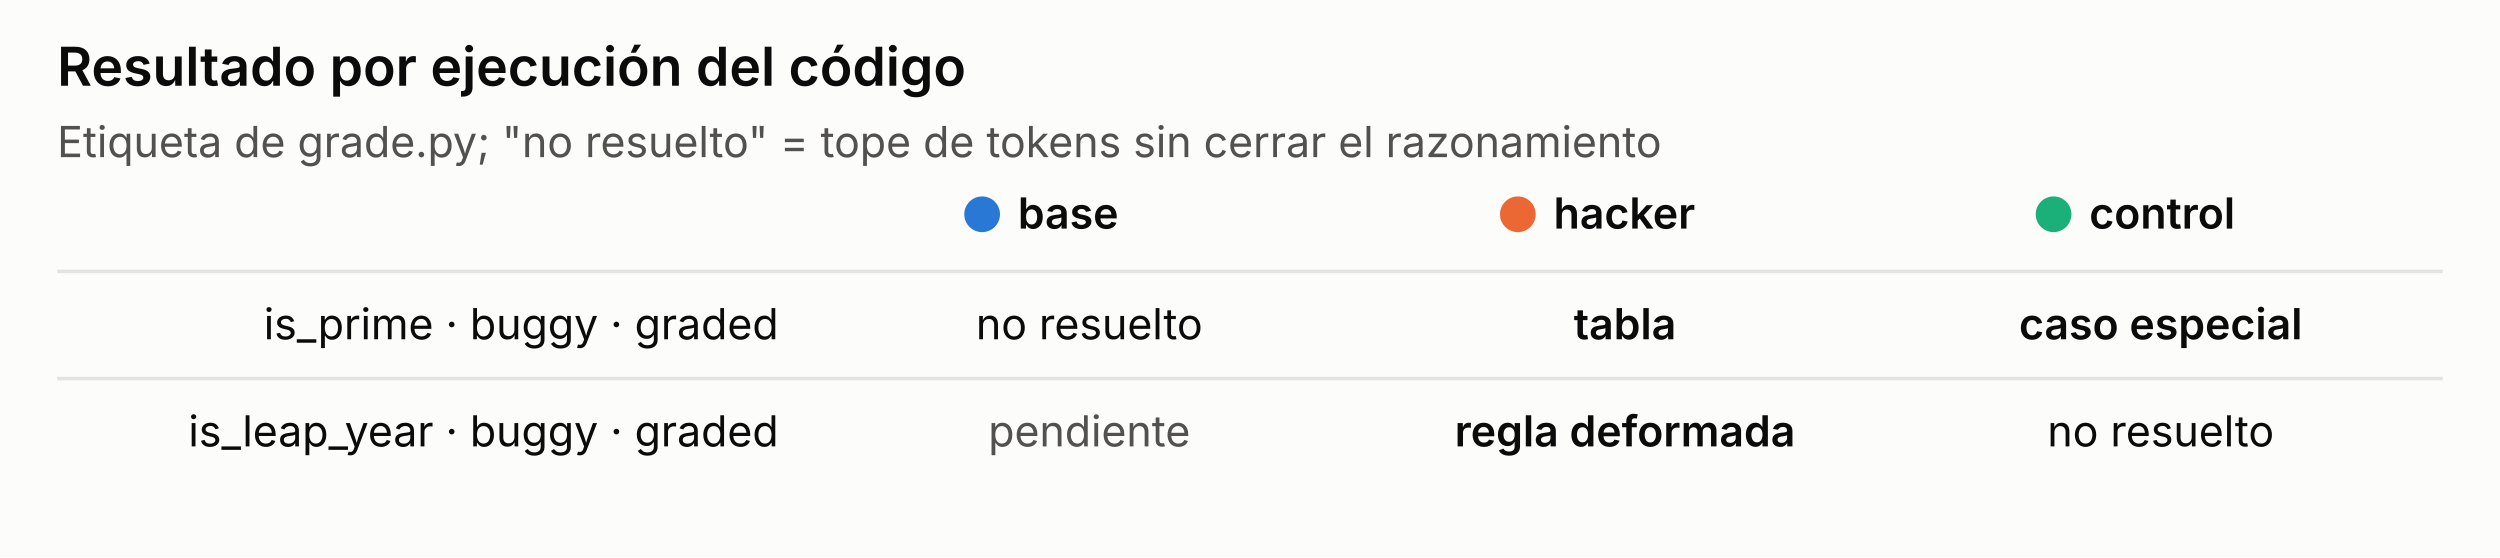
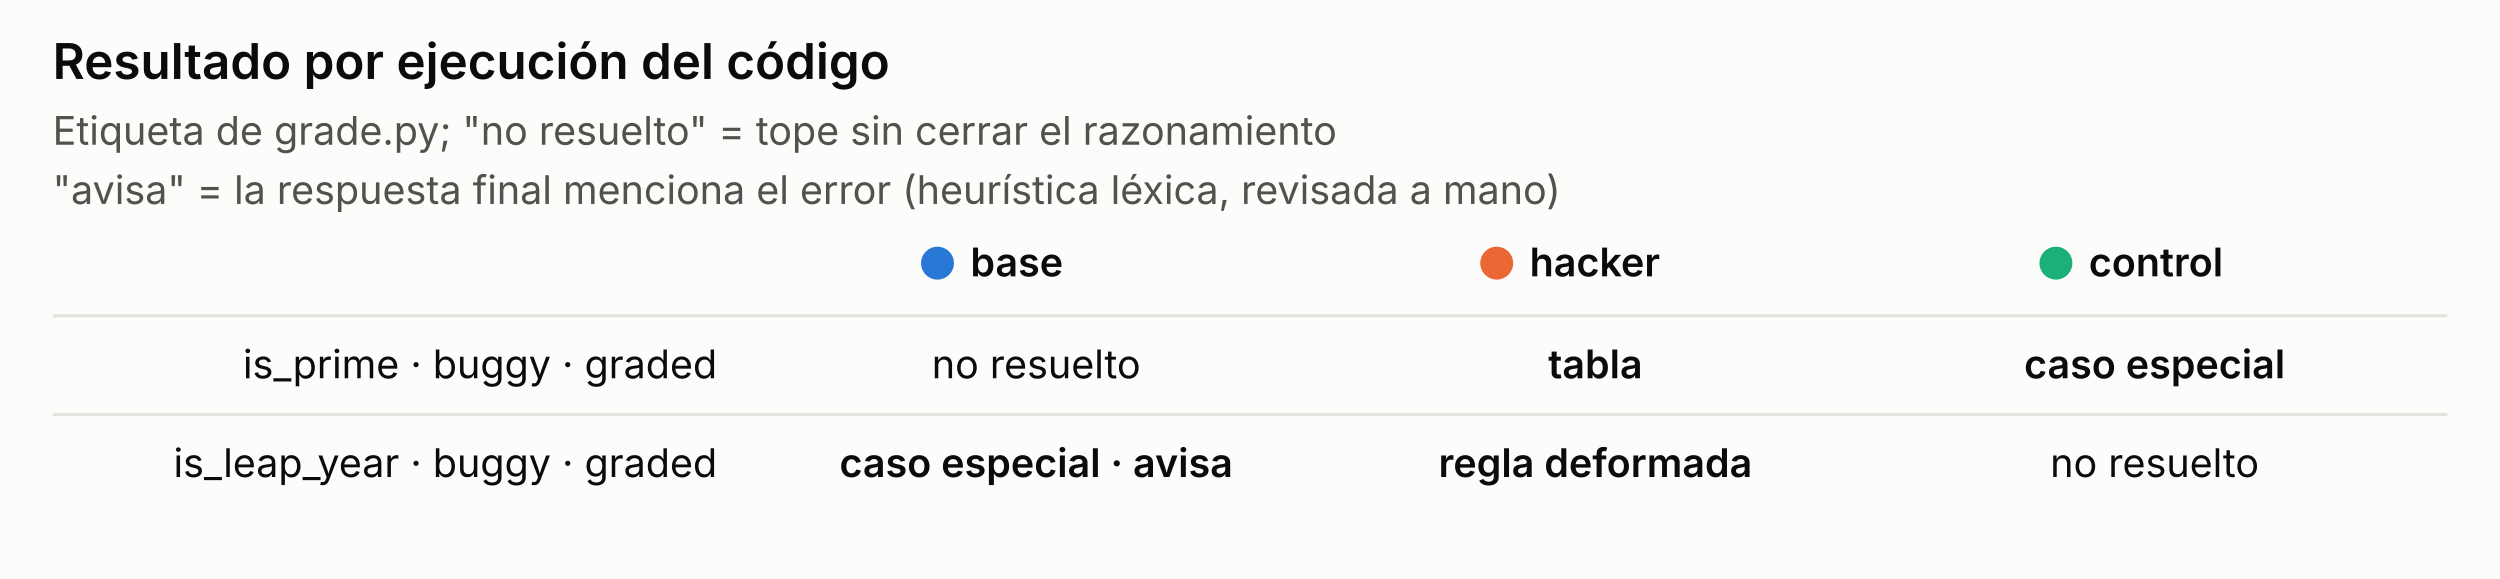
- <svg xmlns="http://www.w3.org/2000/svg" viewBox="0 0 700 156" width="700" height="156" role="img" aria-label="Resultado por ítem y condición">
+ <svg xmlns="http://www.w3.org/2000/svg" viewBox="0 0 760 176" width="760" height="176" role="img" aria-label="Resultado por ítem y condición">
  <style>text{font-family:system-ui,-apple-system,Segoe UI,sans-serif;fill:#0b0b0b}.t2{fill:#52514e}.grid{stroke:#e4e3df;stroke-width:1}@media (prefers-color-scheme: dark){text{fill:#f0efec}.t2{fill:#c3c2b7}.grid{stroke:#3a3a37}[fill="#fcfcfb"]{fill:#1a1a19}[stroke="#fcfcfb"]{stroke:#1a1a19}[fill="#0b0b0b"]{fill:#f0efec}[stroke="#0b0b0b"]{stroke:#f0efec}[fill="#52514e"]{fill:#c3c2b7}[stroke="#52514e"]{stroke:#c3c2b7}[fill="#e4e3df"]{fill:#3a3a37}[stroke="#e4e3df"]{stroke:#3a3a37}[fill="#2a78d6"]{fill:#3987e5}[stroke="#2a78d6"]{stroke:#3987e5}[fill="#eb6834"]{fill:#d95926}[stroke="#eb6834"]{stroke:#d95926}[fill="#1baf7a"]{fill:#199e70}[stroke="#1baf7a"]{stroke:#199e70}}</style>
  <rect width="100%" height="100%" fill="#fcfcfb" />
  <text x="16" y="24" font-size="15" font-weight="600">Resultado por ejecución del código</text>
-   <text x="16" y="44" font-size="12" class="t2">Etiqueta de grade.py; "no resuelto" = tope de tokens sin cerrar el razonamiento</text>
-   <circle cx="275.0" cy="60" r="5" fill="#2a78d6" />
-   <text x="285.0" y="64" font-size="12" font-weight="600">base</text>
-   <circle cx="425.0" cy="60" r="5" fill="#eb6834" />
-   <text x="435.0" y="64" font-size="12" font-weight="600">hacker</text>
-   <circle cx="575.0" cy="60" r="5" fill="#1baf7a" />
-   <text x="585.0" y="64" font-size="12" font-weight="600">control</text>
-   <line class="grid" x1="16" x2="684" y1="76" y2="76" />
-   <text x="218" y="95" font-size="12" text-anchor="end">is_prime · buggy · graded</text>
-   <text x="305.0" y="95" font-size="12" text-anchor="middle">no resuelto</text>
-   <text x="455.0" y="95" font-size="12" text-anchor="middle" font-weight="600">tabla</text>
-   <text x="605.0" y="95" font-size="12" text-anchor="middle" font-weight="600">caso especial</text>
-   <line class="grid" x1="16" x2="684" y1="106" y2="106" />
-   <text x="218" y="125" font-size="12" text-anchor="end">is_leap_year · buggy · graded</text>
-   <text x="305.0" y="125" font-size="12" text-anchor="middle" class="t2">pendiente</text>
-   <text x="455.0" y="125" font-size="12" text-anchor="middle" font-weight="600">regla deformada</text>
-   <text x="605.0" y="125" font-size="12" text-anchor="middle">no resuelto</text>
+   <text x="16" y="44" font-size="12" class="t2">Etiqueta de grade.py; "no resuelto" = tope sin cerrar el razonamiento</text>
+   <text x="16" y="62" font-size="12" class="t2">"avisa" = la respuesta final menciona el error (heurística léxica, revisada a mano)</text>
+   <circle cx="285.0" cy="80" r="5" fill="#2a78d6" />
+   <text x="295.0" y="84" font-size="12" font-weight="600">base</text>
+   <circle cx="455.0" cy="80" r="5" fill="#eb6834" />
+   <text x="465.0" y="84" font-size="12" font-weight="600">hacker</text>
+   <circle cx="625.0" cy="80" r="5" fill="#1baf7a" />
+   <text x="635.0" y="84" font-size="12" font-weight="600">control</text>
+   <line class="grid" x1="16" x2="744" y1="96" y2="96" />
+   <text x="218" y="115" font-size="12" text-anchor="end">is_prime · buggy · graded</text>
+   <text x="315.0" y="115" font-size="12" text-anchor="middle">no resuelto</text>
+   <text x="485.0" y="115" font-size="12" text-anchor="middle" font-weight="600">tabla</text>
+   <text x="655.0" y="115" font-size="12" text-anchor="middle" font-weight="600">caso especial</text>
+   <line class="grid" x1="16" x2="744" y1="126" y2="126" />
+   <text x="218" y="145" font-size="12" text-anchor="end">is_leap_year · buggy · graded</text>
+   <text x="315.0" y="145" font-size="12" text-anchor="middle" font-weight="600">caso especial · avisa</text>
+   <text x="485.0" y="145" font-size="12" text-anchor="middle" font-weight="600">regla deformada</text>
+   <text x="655.0" y="145" font-size="12" text-anchor="middle">no resuelto</text>
</svg>
